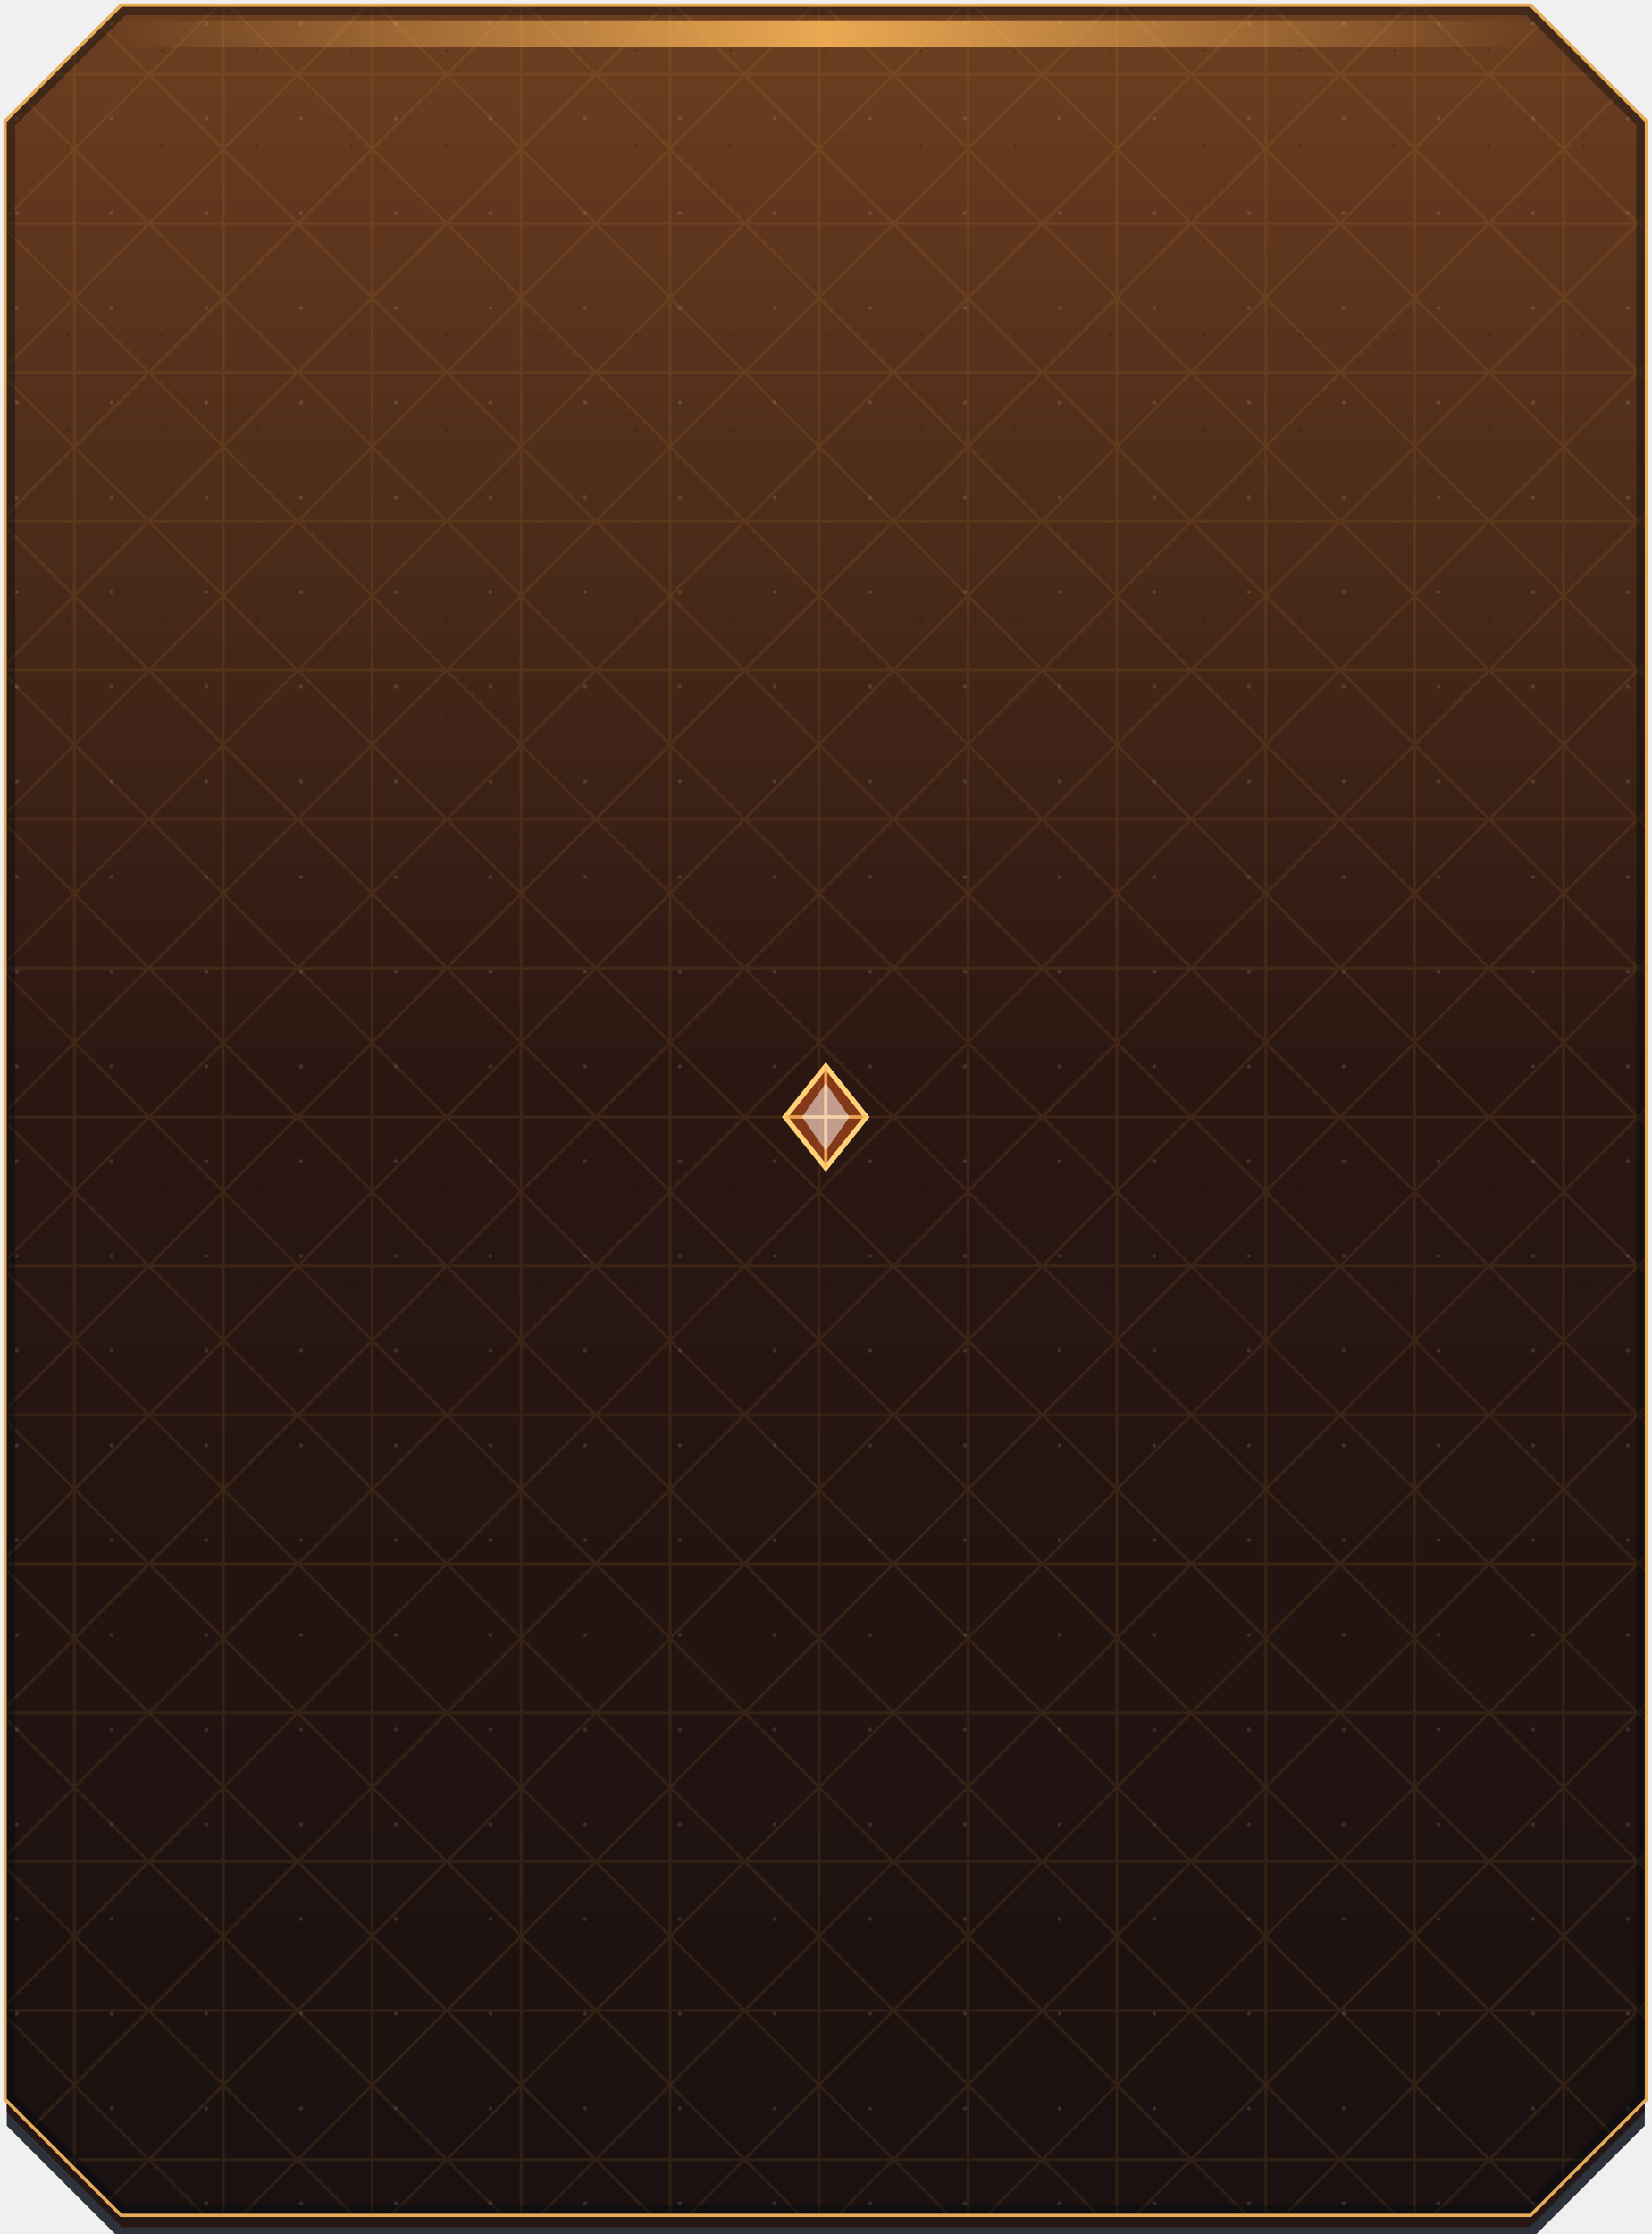
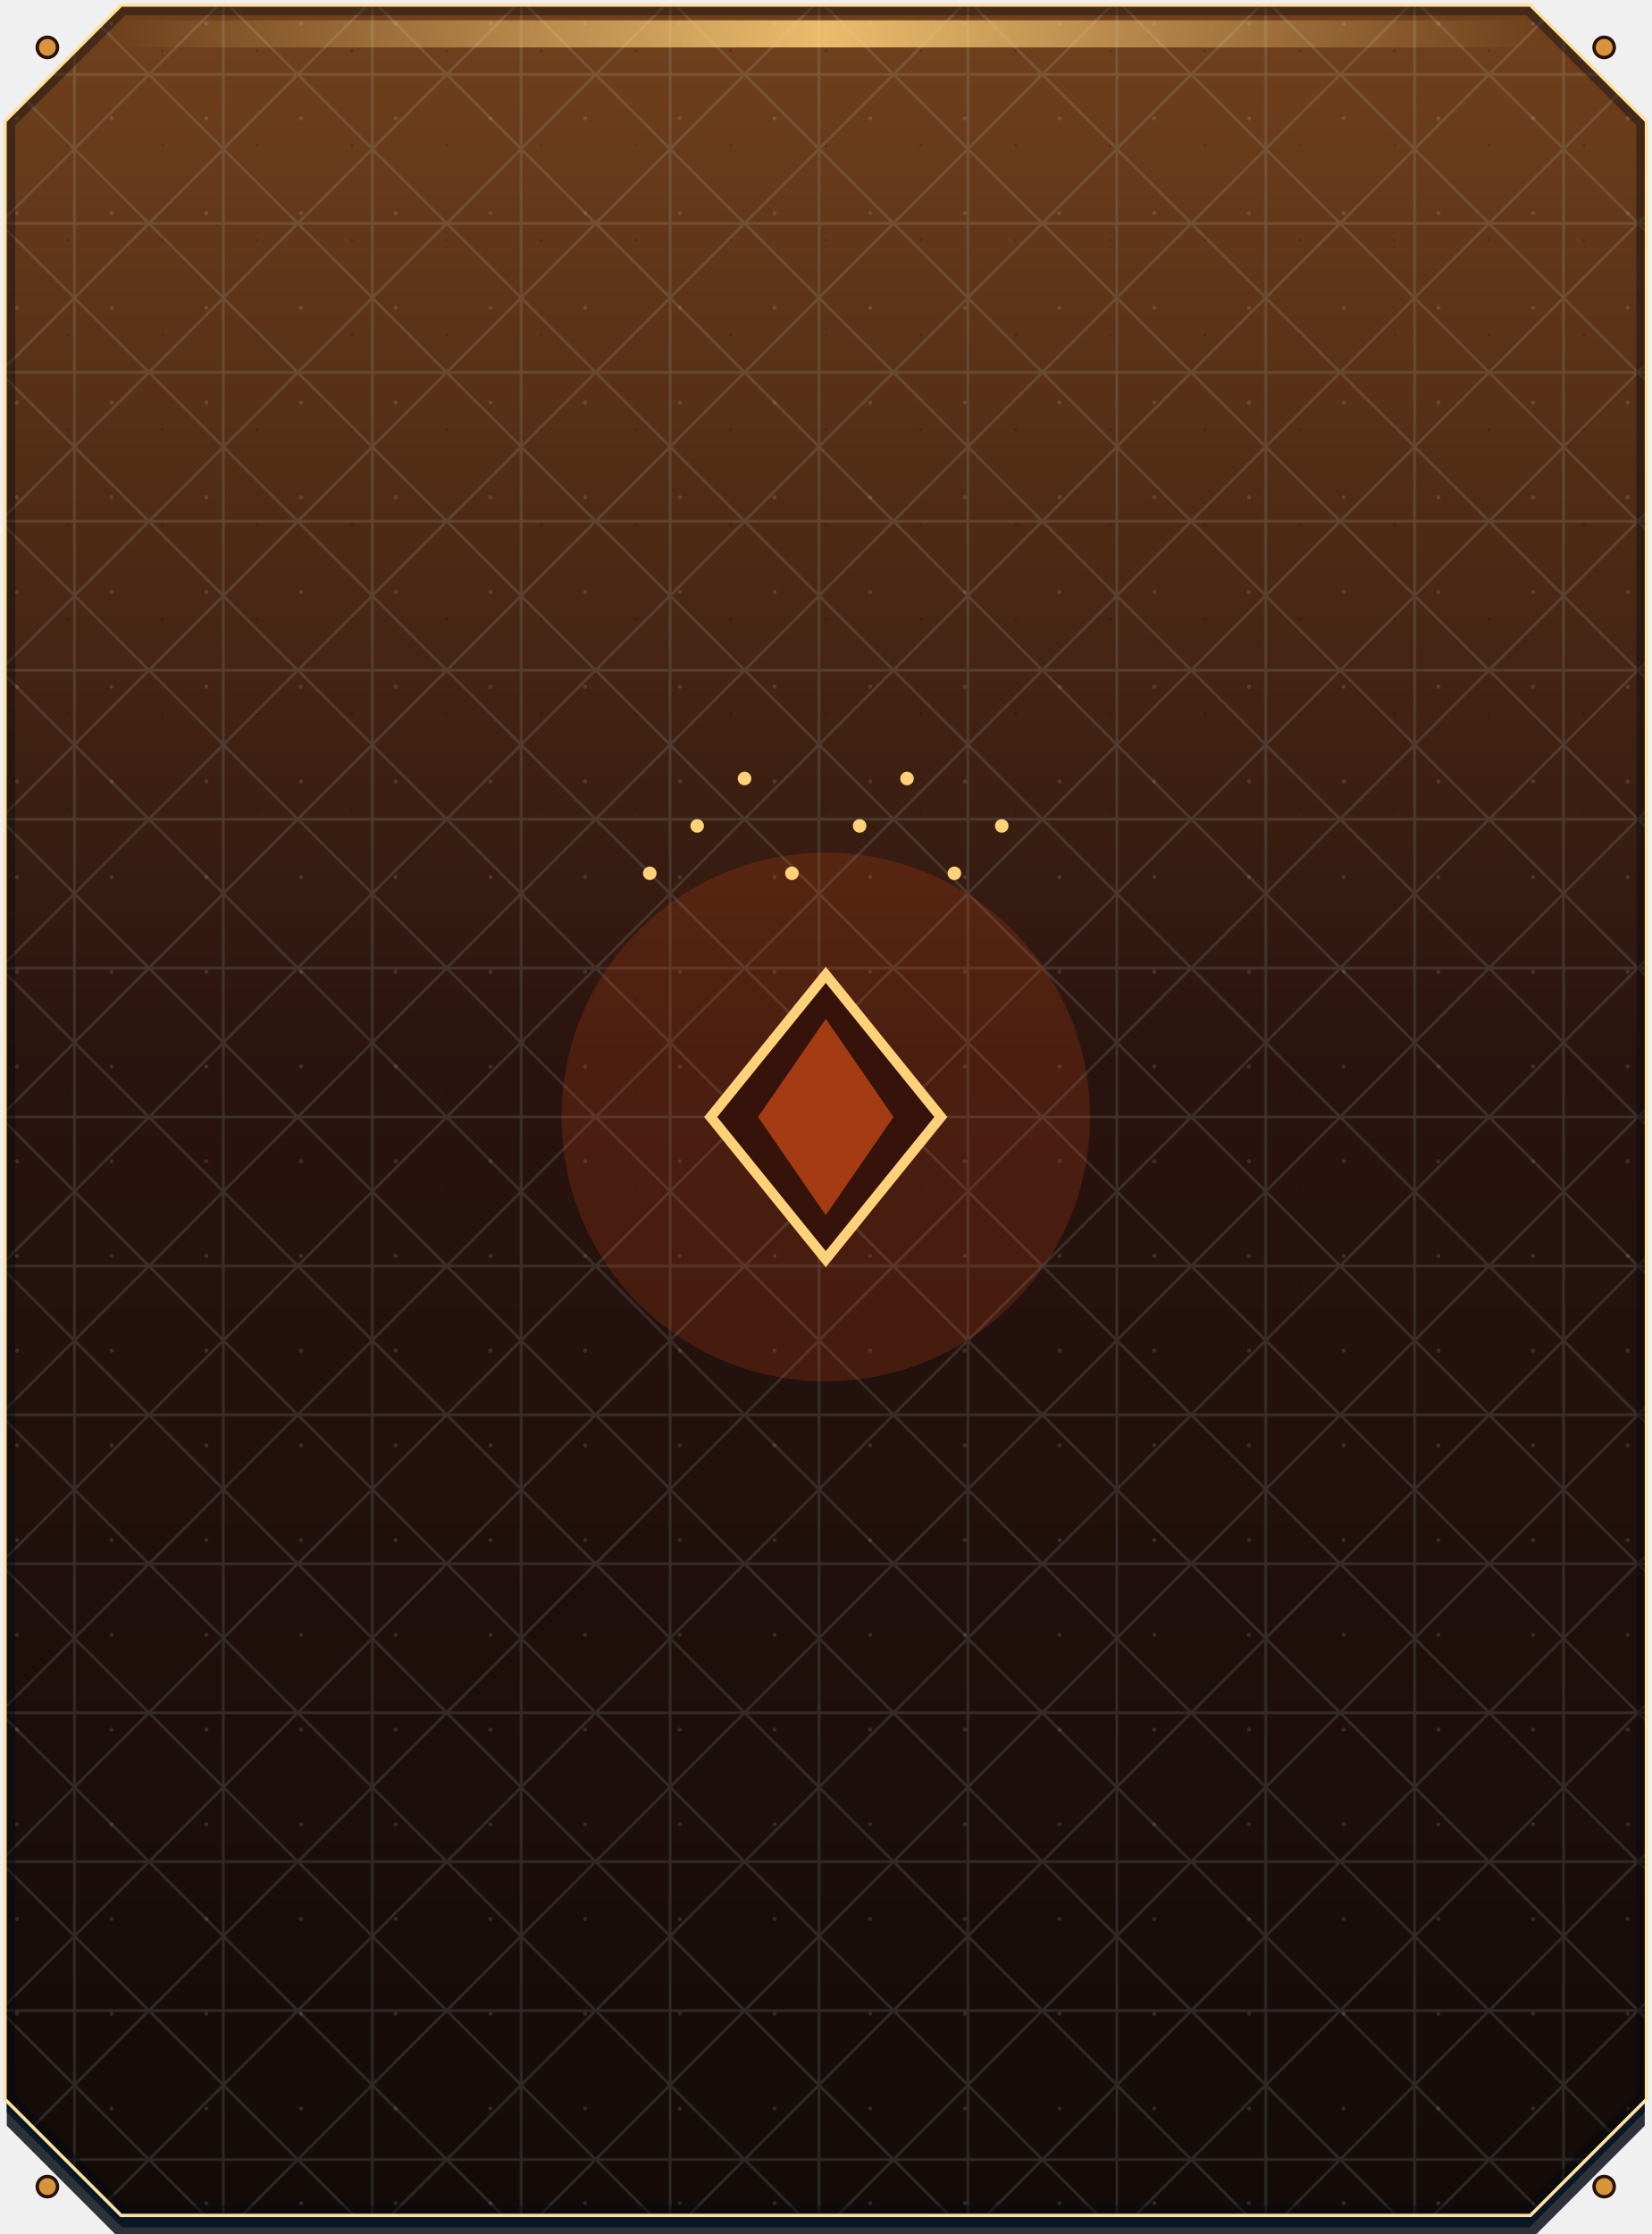
- <svg xmlns="http://www.w3.org/2000/svg" width="976" height="1320" viewBox="0 0 488 660" role="img" aria-label="M7 panel normal" data-style="m10-volcanic-forge-0.1.0" data-geometry-shape="chamfered-angular" data-corner-radius="2" data-end-cap-depth="34">
+ <svg xmlns="http://www.w3.org/2000/svg" width="976" height="1320" viewBox="0 0 488 660" role="img" aria-label="M7 panel normal" data-style="m10-volcanic-forge-0.2.0" data-geometry-shape="chamfered-angular" data-corner-radius="2" data-end-cap-depth="34">
  <defs>
-     <linearGradient id="m7-panel-normal-488-660-50-plate" x1="0" y1="0" x2="0" y2="1">
-       <stop offset="0" stop-color="#6B3E20" />
-       <stop offset=".48" stop-color="#2B1712" />
-       <stop offset="1" stop-color="#1A1110" />
+     <linearGradient id="m10-panel-488x660-normal-plate" x1="0" y1="0" x2="0" y2="1">
+       <stop offset="0" stop-color="#70401C" />
+       <stop offset=".48" stop-color="#29130E" />
+       <stop offset="1" stop-color="#140B09" />
    </linearGradient>
-     <linearGradient id="m7-panel-normal-488-660-50-primary" x1="0" y1="0" x2="0" y2="1">
-       <stop offset="0" stop-color="#FFD27A" />
-       <stop offset=".45" stop-color="#FF5B1A" />
-       <stop offset="1" stop-color="#8A3518" />
+     <linearGradient id="m10-panel-488x660-normal-primary" x1="0" y1="0" x2="0" y2="1">
+       <stop offset="0" stop-color="#FFF0C5" />
+       <stop offset=".45" stop-color="#FF6A1F" />
+       <stop offset="1" stop-color="#B34216" />
    </linearGradient>
-     <linearGradient id="m7-panel-normal-488-660-50-energy" x1="0" y1="0" x2="1" y2="0">
-       <stop offset="0" stop-color="#FFB95A" stop-opacity="0" />
-       <stop offset=".5" stop-color="#FFB95A" stop-opacity=".86" />
-       <stop offset="1" stop-color="#FFB95A" stop-opacity="0" />
+     <linearGradient id="m10-panel-488x660-normal-energy" x1="0" y1="0" x2="1" y2="0">
+       <stop offset="0" stop-color="#FFD07A" stop-opacity="0" />
+       <stop offset=".5" stop-color="#FFD07A" stop-opacity=".86" />
+       <stop offset="1" stop-color="#FFD07A" stop-opacity="0" />
    </linearGradient>
-     <pattern id="m7-panel-normal-488-660-50-grain" width="28" height="28" patternUnits="userSpaceOnUse">
+     <pattern id="m10-panel-488x660-normal-grain" width="28" height="28" patternUnits="userSpaceOnUse">
      <circle cx="5" cy="7" r=".6" fill="#FFFFFF" fill-opacity=".12" />
-       <circle cx="20" cy="15" r=".45" fill="#180A08" fill-opacity=".2" />
+       <circle cx="20" cy="15" r=".45" fill="#061321" fill-opacity=".2" />
    </pattern>
-     <pattern id="m7-panel-normal-488-660-50-plate-pattern" width="44" height="44" patternUnits="userSpaceOnUse">
-       <path d="M0 22H44M22 0V44M0 22L22 0 44 22 22 44Z" fill="none" stroke="#D7943A" stroke-opacity=".12" stroke-width=".8" />
+     <pattern id="m10-panel-488x660-normal-plate-pattern" width="44" height="44" patternUnits="userSpaceOnUse">
+       <path d="M0 22H44M22 0V44M0 22L22 0 44 22 22 44Z" fill="none" stroke="#D8FBFF" stroke-opacity=".12" stroke-width=".8" />
    </pattern>
-     <mask id="m7-panel-normal-488-660-50-mask">
+     <mask id="m10-panel-488x660-normal-mask">
      <path d="M36 2H452L486 36V620L452 654H36L2 620V36Z" fill="white" />
    </mask>
  </defs>
  <g opacity="1">
-     <g id="m7-panel-normal-488-660-50-outer-shadow" data-layer="outer-shadow" transform="translate(0 8)">
+     <g id="m10-panel-488x660-normal-outer-shadow" data-layer="outer-shadow" transform="translate(0 8)">
      <path d="M36 2H452L486 36V620L452 654H36L2 620V36Z" fill="#020812" opacity=".82" />
    </g>
-     <g id="m7-panel-normal-488-660-50-connected-depth" data-layer="connected-depth" transform="translate(0 4)">
-       <path d="M36 2H452L486 36V620L452 654H36L2 620V36Z" fill="#26130F" opacity=".9" />
+     <g id="m10-panel-488x660-normal-connected-depth" data-layer="connected-depth" transform="translate(0 4)">
+       <path d="M36 2H452L486 36V620L452 654H36L2 620V36Z" fill="#071522" opacity=".9" />
    </g>
-     <g id="m7-panel-normal-488-660-50-outer-frame" data-layer="outer-frame">
-       <path d="M36 2H452L486 36V620L452 654H36L2 620V36Z" fill="#211411" stroke="#E7AC58" stroke-width="2" stroke-linejoin="miter" />
+     <g id="m10-panel-488x660-normal-outer-frame" data-layer="outer-frame">
+       <path d="M36 2H452L486 36V620L452 654H36L2 620V36Z" fill="#071421" stroke="#FFE2A0" stroke-width="2" stroke-linejoin="miter" />
    </g>
-     <g id="m7-panel-normal-488-660-50-inner-plate-fill" data-layer="inner-plate-fill">
-       <path d="M36 2H452L486 36V620L452 654H36L2 620V36Z" fill="url(#m7-panel-normal-488-660-50-plate)" />
+     <g id="m10-panel-488x660-normal-inner-plate-fill" data-layer="inner-plate-fill">
+       <path d="M36 2H452L486 36V620L452 654H36L2 620V36Z" fill="url(#m10-panel-488x660-normal-plate)" />
    </g>
-     <g id="m7-panel-normal-488-660-50-surface-grain" data-layer="surface-grain" data-material-source="m8-ice-grain" mask="url(#m7-panel-normal-488-660-50-mask)">
-       <rect width="488" height="660" fill="url(#m7-panel-normal-488-660-50-grain)" />
+     <g id="m10-panel-488x660-normal-surface-grain" data-layer="surface-grain" data-material-source="m8-ice-grain" mask="url(#m10-panel-488x660-normal-mask)">
+       <rect width="488" height="660" fill="url(#m10-panel-488x660-normal-grain)" />
    </g>
-     <g id="m7-panel-normal-488-660-50-surface-pattern" data-layer="surface-pattern" data-material-source="m8-crystal-facet-pattern" mask="url(#m7-panel-normal-488-660-50-mask)">
-       <rect width="488" height="660" fill="url(#m7-panel-normal-488-660-50-plate-pattern)" />
+     <g id="m10-panel-488x660-normal-surface-pattern" data-layer="surface-pattern" data-material-source="m8-crystal-facet-pattern" mask="url(#m10-panel-488x660-normal-mask)">
+       <rect width="488" height="660" fill="url(#m10-panel-488x660-normal-plate-pattern)" />
    </g>
-     <g id="m7-panel-normal-488-660-50-side-bevel-shade" data-layer="side-bevel-shade" mask="url(#m7-panel-normal-488-660-50-mask)">
+     <g id="m10-panel-488x660-normal-side-bevel-shade" data-layer="side-bevel-shade" mask="url(#m10-panel-488x660-normal-mask)">
      <path d="M36 2H452L486 36V620L452 654H36L2 620V36Z" fill="none" stroke="#020812" stroke-opacity=".38" stroke-width="5" />
    </g>
-     <g id="m7-panel-normal-488-660-50-top-bevel-highlight" data-layer="top-bevel-highlight" mask="url(#m7-panel-normal-488-660-50-mask)">
+     <g id="m10-panel-488x660-normal-top-bevel-highlight" data-layer="top-bevel-highlight" mask="url(#m10-panel-488x660-normal-mask)">
      <path d="M44 8H444" stroke="#FFFFFF" stroke-opacity=".55" stroke-width="3" stroke-linecap="square" />
    </g>
-     <g id="m7-panel-normal-488-660-50-cold-edge-accent" data-layer="cold-edge-accent" data-material-source="m8-cold-edge-accent" mask="url(#m7-panel-normal-488-660-50-mask)">
-       <rect x="34" y="6" width="420" height="8" fill="url(#m7-panel-normal-488-660-50-energy)" />
+     <g id="m10-panel-488x660-normal-cold-edge-accent" data-layer="cold-edge-accent" data-material-source="m8-cold-edge-accent" mask="url(#m10-panel-488x660-normal-mask)">
+       <rect x="34" y="6" width="420" height="8" fill="url(#m10-panel-488x660-normal-energy)" />
    </g>
-     <g id="m7-panel-normal-488-660-50-ornament-decal" data-layer="ornament-decal" data-material-source="m7-ornament-marks" mask="url(#m7-panel-normal-488-660-50-mask)">
-       <path d="M42 647h16M430 647h16" stroke="#FFD27A" stroke-opacity=".5" stroke-width="2" />
+     <g id="m10-panel-488x660-normal-ornament-decal" data-layer="ornament-decal" data-material-source="m7-ornament-marks" mask="url(#m10-panel-488x660-normal-mask)">
+       <path d="M42 647h16M430 647h16" stroke="#E6FCFF" stroke-opacity=".5" stroke-width="2" />
    </g>
    <g id="m8-panel-crystal-focal" data-layer="crystal-focal" data-slot="editable-crystal-focal" aria-label="editable crystal focal">
-       <path d="M244 315l12 15-12 15-12-15Z" fill="#FF6A22" fill-opacity=".42" stroke="#FFD27A" stroke-width="1.5" />
-       <path d="M244 315v30M232 330h24" stroke="#FFB95A" stroke-opacity=".8" />
+       <path d="M244 315l12 15-12 15-12-15Z" fill="#A9F7FF" fill-opacity=".42" stroke="#E8FEFF" stroke-width="1.5" />
+       <path d="M244 315v30M232 330h24" stroke="#D7FBFF" stroke-opacity=".8" />
      <path d="M244 320l7 10-7 10-7-10Z" fill="#FFFFFF" fill-opacity=".5" />
    </g>
-     <g id="m8-panel-content" data-layer="content" data-slot="editable-panel-content" data-safe-x="48" data-safe-y="8" data-safe-width="392" data-safe-height="642" />
+     <g id="m10-panel-forged-rivets" data-layer="forge-ornament" data-ornament="rivet-rune" fill="#D7943A" stroke="#271108" stroke-width="1">
+       <circle cx="14" cy="14" r="3" />
+       <circle cx="474" cy="14" r="3" />
+       <circle cx="14" cy="646" r="3" />
+       <circle cx="474" cy="646" r="3" />
+     </g>
+     <g id="m10-panel-molten-core" data-layer="molten-focal" data-focal="m10-molten-core">
+       <circle cx="244" cy="330" r="78.08" fill="#FF5B1A" fill-opacity=".16" />
+       <path d="M244 288l34 42-34 42-34-42Z" fill="#35130B" stroke="#FFD27A" stroke-width="3" />
+       <path d="M244 301l20 29-20 29-20-29Z" fill="#FF5B1A" fill-opacity=".55" />
+     </g>
+     <g id="m10-panel-embers" data-layer="portrait-embers" data-ember-count="8" fill="#FFD27A">
+       <circle cx="192" cy="258" r="2" />
+       <circle cx="206" cy="244" r="2" />
+       <circle cx="220" cy="230" r="2" />
+       <circle cx="234" cy="258" r="2" />
+       <circle cx="254" cy="244" r="2" />
+       <circle cx="268" cy="230" r="2" />
+       <circle cx="282" cy="258" r="2" />
+       <circle cx="296" cy="244" r="2" />
+     </g>
+     <g id="m10-panel-content" data-layer="content" data-slot="editable-panel-content" data-safe-x="48" data-safe-y="8" data-safe-width="392" data-safe-height="642" />
  </g>
</svg>
